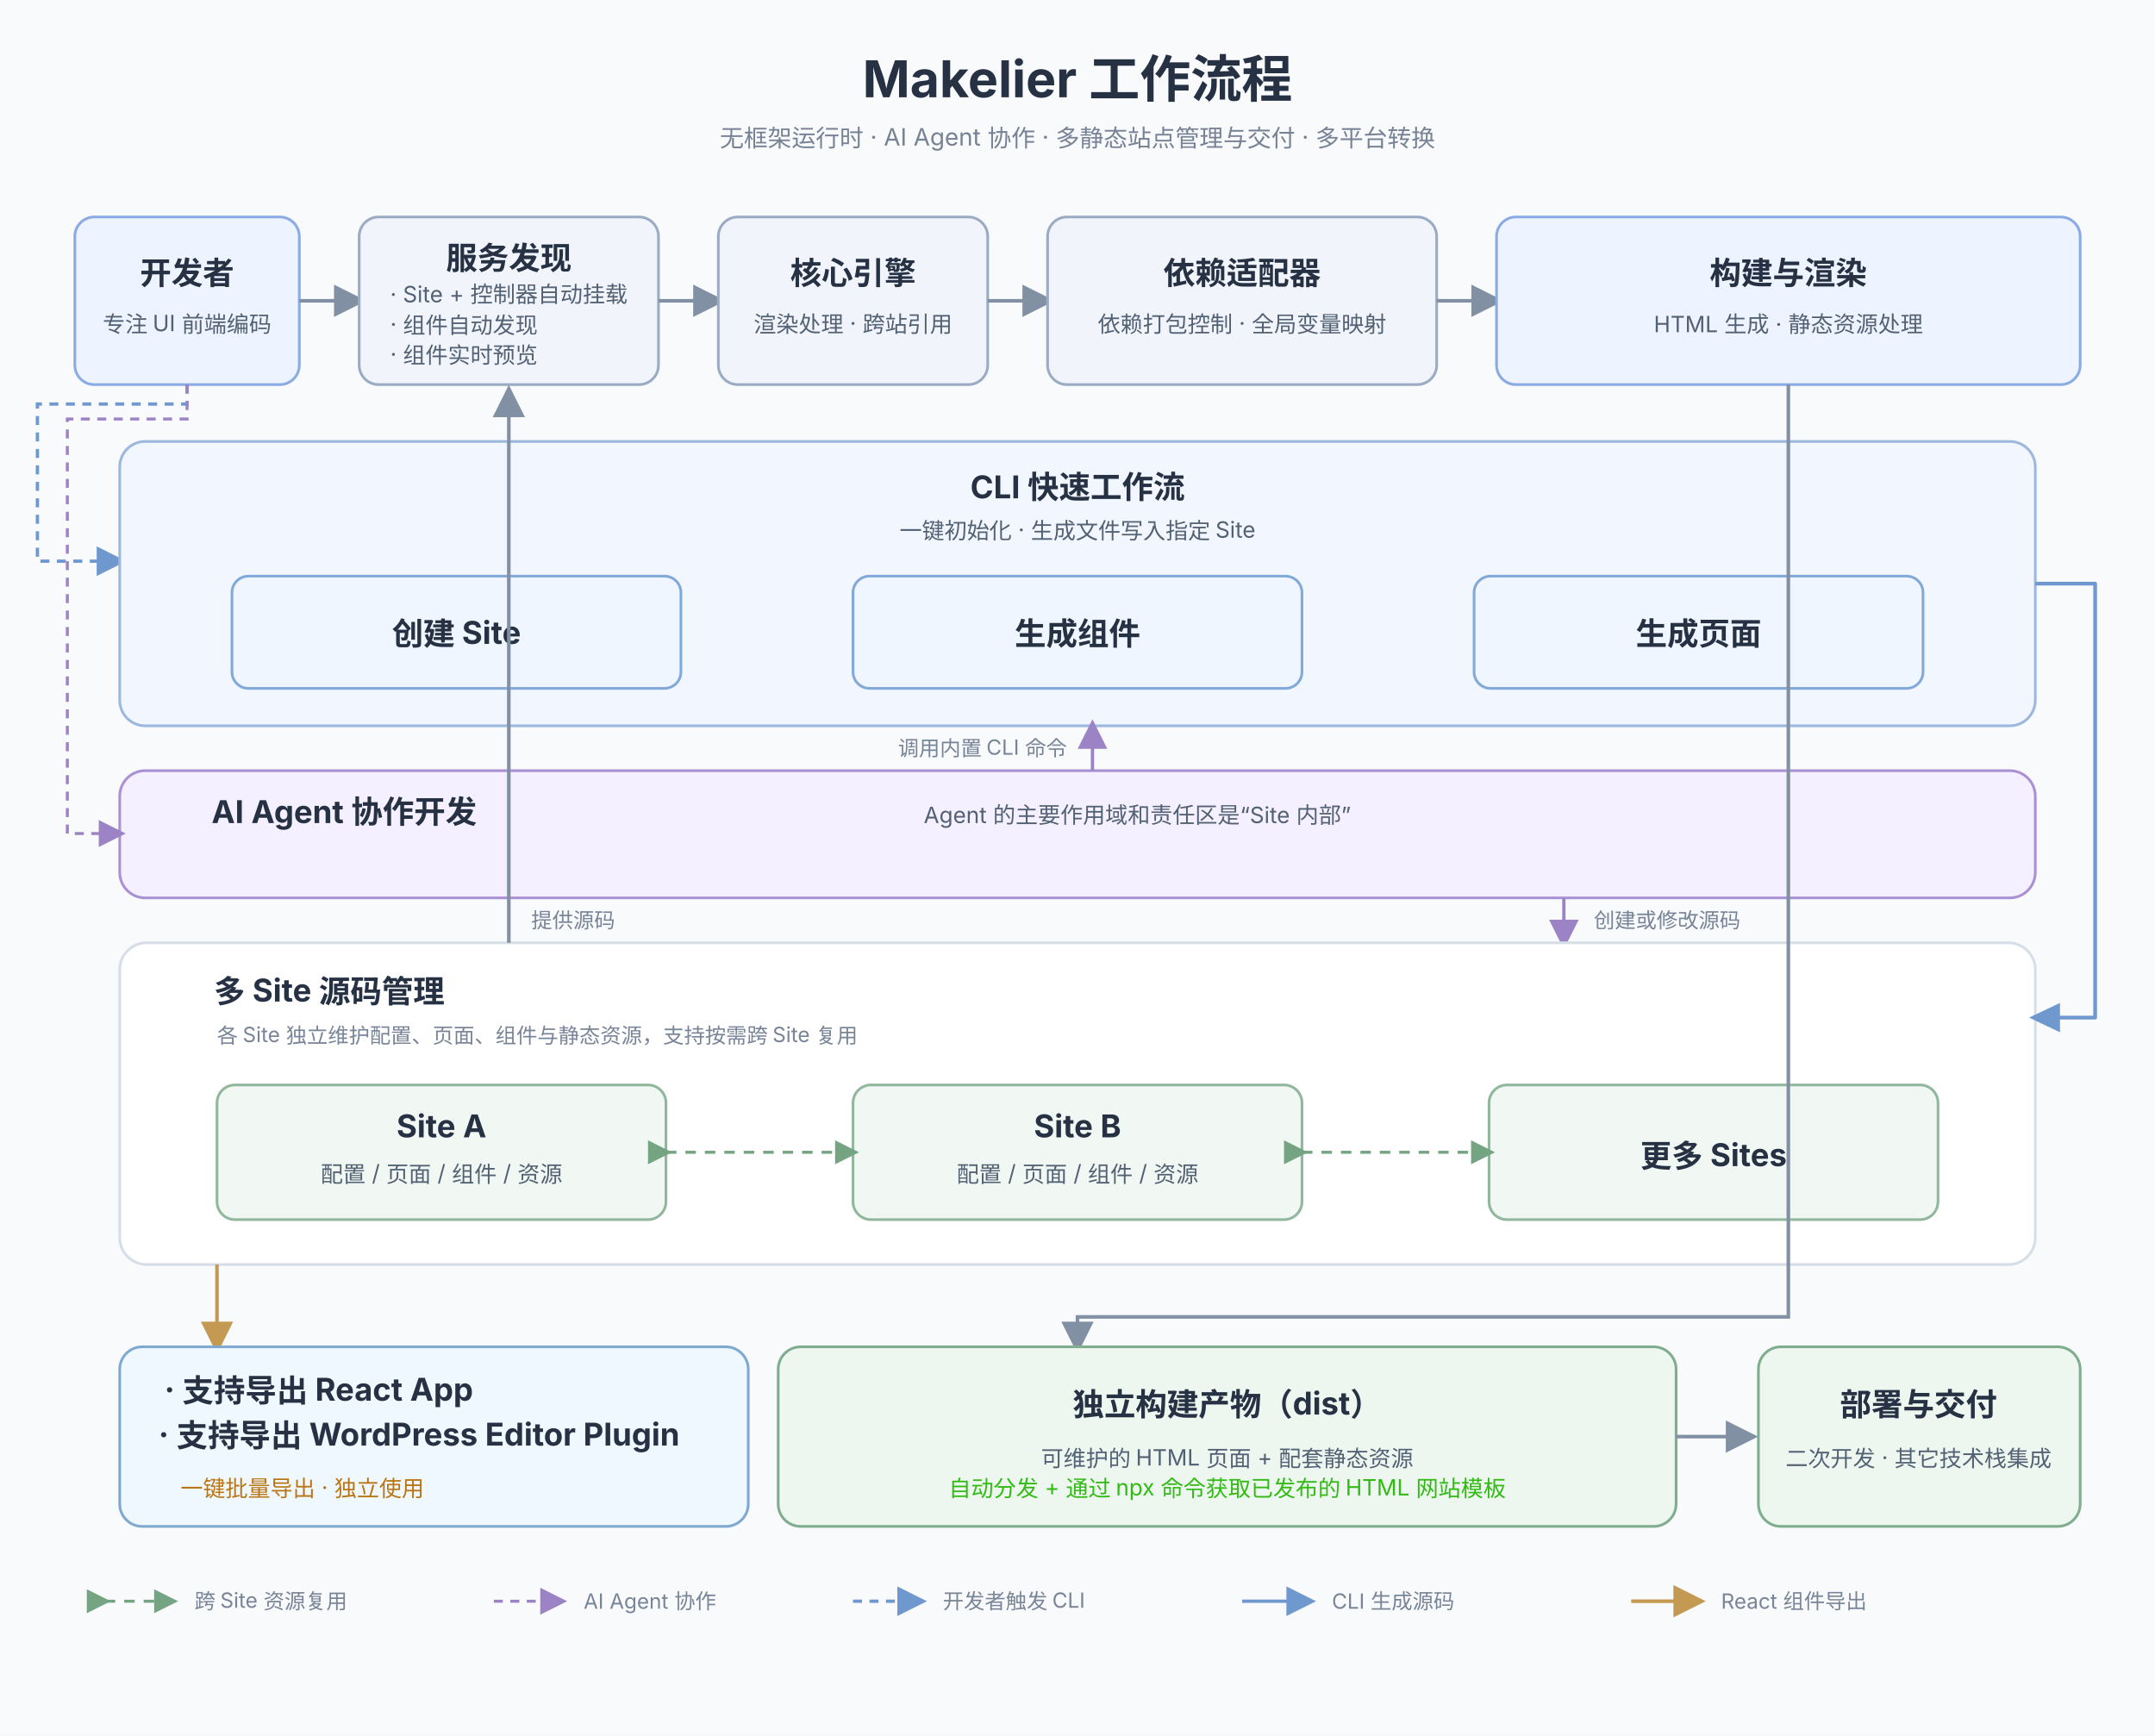
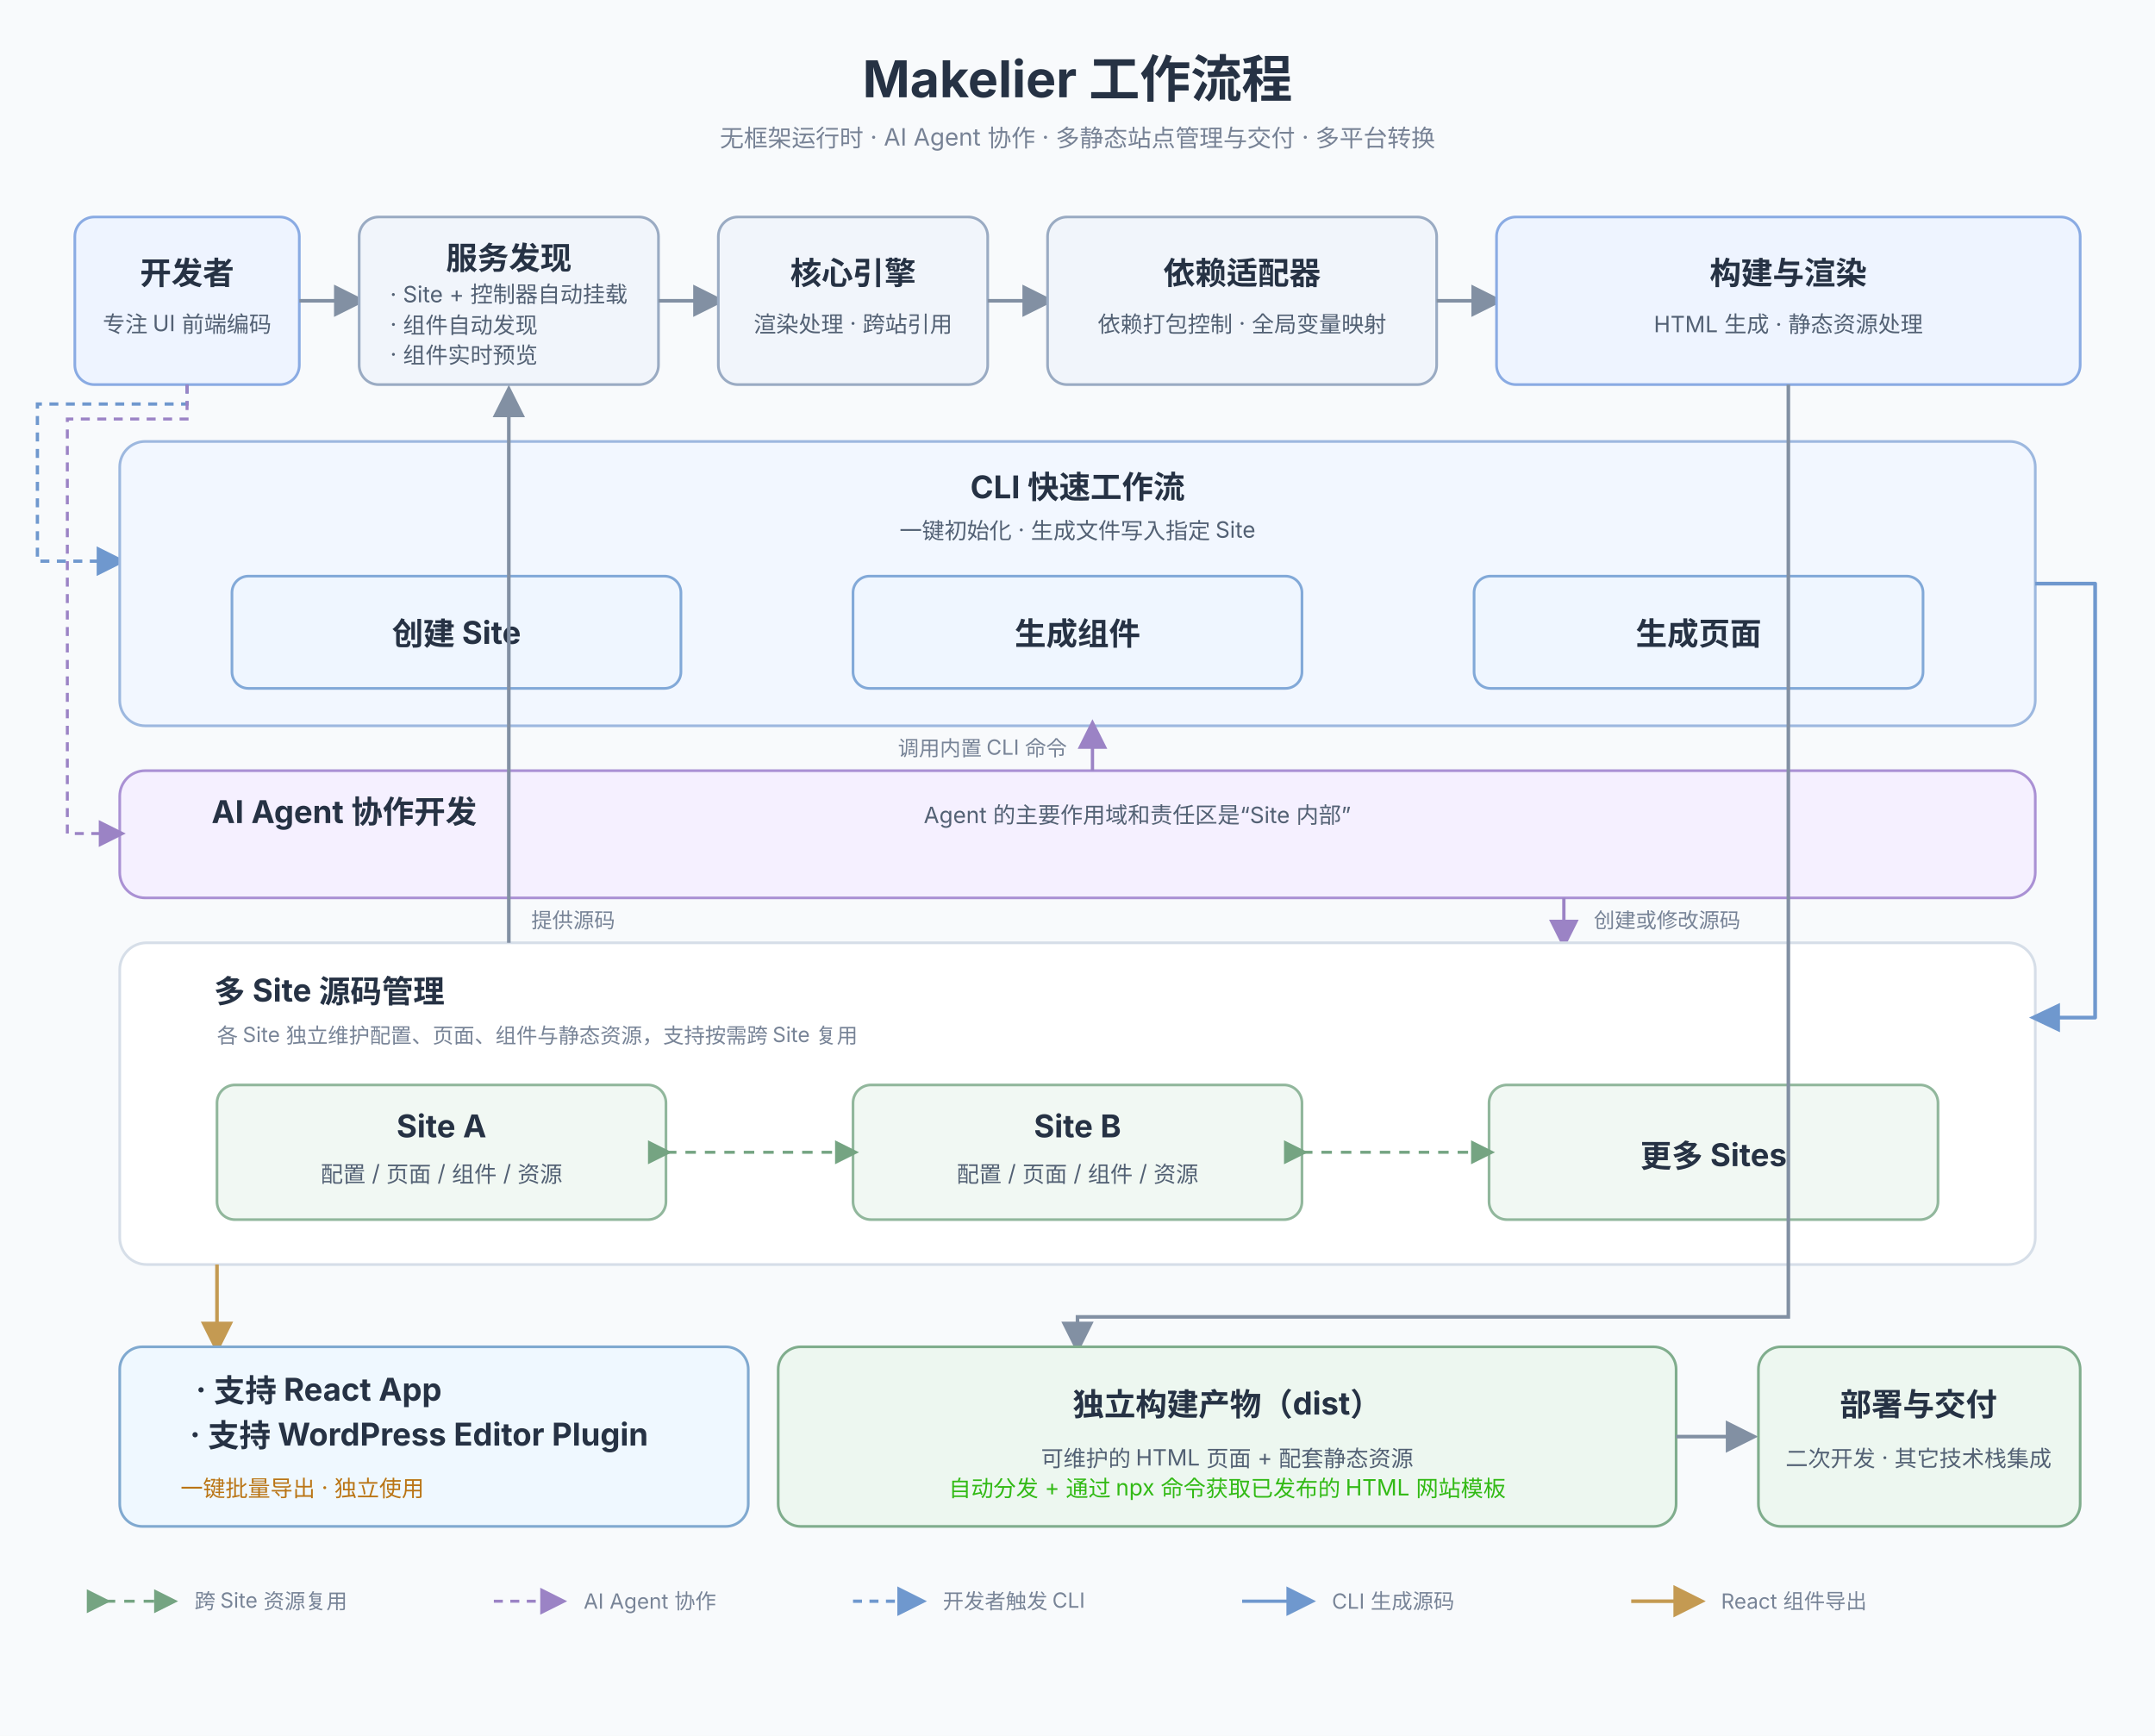
<svg xmlns="http://www.w3.org/2000/svg" width="1440" height="1160" viewBox="0 0 1440 1160">
  <defs>
    <style>
      text {
        font-family: -apple-system, BlinkMacSystemFont, "PingFang SC", "Microsoft YaHei", sans-serif;
        fill: #263244;
      }
      .title { font-size: 34px; font-weight: 700; }
      .subtitle { font-size: 16px; fill: #778295; }
      .heading { font-size: 21px; font-weight: 650; }
      .body { font-size: 15px; fill: #536174; }
      .body2 { font-size: 15px; fill: #32ba15; }
      .body3 { font-size: 15px; fill: #ba7515ff; }
      
      .small { font-size: 14px; fill: #788497; }

      .box { fill: #fff; stroke: #cbd5e1; stroke-width: 1.8; }
      .blue { fill: #eef4ff; stroke: #8aabe3; }
      .core { fill: #f1f5fb; stroke: #9aabc3; }
      .green { fill: #f1f8f3; stroke: #91b79c; }
      .output { fill: #edf7f0; stroke: #80ad8d; }
      .agent { fill: #f5f0ff; stroke: #aa91d4; }
      .react { fill: #eff8ff; stroke: #80a9d0; }
      .cli { fill: #eff6ff; stroke: #82a9d8; }

      .arrow {
        fill: none;
        stroke: #8290a3;
        stroke-width: 2.4;
        marker-end: url(#arrow);
      }
      .agentArrow {
        fill: none;
        stroke: #9b83c5;
        stroke-width: 2.2;
        marker-end: url(#purpleArrow);
      }
      .optional {
        fill: none;
        stroke: #9b83c5;
        stroke-width: 2;
        stroke-dasharray: 6 5;
        marker-end: url(#purpleArrow);
      }
      .cliTriggerArrow {
        fill: none;
        stroke: #6f98ce;
        stroke-width: 2.2;
        stroke-dasharray: 6 5;
        marker-end: url(#cliArrowHead);
      }
      .cliLegendArrow {
        fill: none;
        stroke: #6f98ce;
        stroke-width: 2.2;
        marker-end: url(#cliArrowHead);
      }
      .reuse {
        fill: none;
        stroke: #75a482;
        stroke-width: 2;
        stroke-dasharray: 7 6;
        marker-start: url(#greenArrow);
        marker-end: url(#greenArrow);
      }
      .exportArrow {
        fill: none;
        stroke: #c49a52;
        stroke-width: 2.4;
        marker-end: url(#exportArrowHead);
      }
    </style>
    <marker id="arrow" markerWidth="9" markerHeight="9" refX="7" refY="4.5" orient="auto">
      <path d="M0 0 L9 4.5 L0 9 Z" fill="#8290a3" />
    </marker>
    <marker id="greenArrow" markerWidth="8" markerHeight="8" refX="6" refY="4" orient="auto">
      <path d="M0 0 L8 4 L0 8 Z" fill="#75a482" />
    </marker>
    <marker id="purpleArrow" markerWidth="9" markerHeight="9" refX="7" refY="4.5" orient="auto">
      <path d="M0 0 L9 4.5 L0 9 Z" fill="#9b83c5" />
    </marker>
    <marker id="cliArrowHead" markerWidth="9" markerHeight="9" refX="7" refY="4.5" orient="auto">
      <path d="M0 0 L9 4.5 L0 9 Z" fill="#6f98ce" />
    </marker>
    <marker id="exportArrowHead" markerWidth="9" markerHeight="9" refX="7" refY="4.5" orient="auto">
      <path d="M0 0 L9 4.5 L0 9 Z" fill="#c49a52" />
    </marker>
  </defs>
  <rect width="1440" height="1160" fill="#f8fafc" />
  <text x="720" y="65" text-anchor="middle" class="title">Makelier 工作流程</text>
  <text x="720" y="98" text-anchor="middle" class="subtitle">无框架运行时 · AI Agent 协作 · 多静态站点管理与交付 · 多平台转换</text>
  <rect x="50" y="145" width="150" height="112" rx="13" class="box blue" />
  <text x="125" y="190" text-anchor="middle" class="heading">开发者</text>
  <text x="125" y="222" text-anchor="middle" class="body">专注 UI 前端编码</text>
  <path d="M200 201 H240" class="arrow" />
  <rect x="240" y="145" width="200" height="112" rx="13" class="box core" />
  <text x="340" y="180" text-anchor="middle" class="heading">服务发现</text>
  <text x="340" y="202" text-anchor="middle" class="body">· Site + 控制器自动挂载</text>
  <text x="310" y="222" text-anchor="middle" class="body">· 组件自动发现</text>
  <text x="310" y="242" text-anchor="middle" class="body">· 组件实时预览</text>
  <path d="M440 201 H480" class="arrow" />
  <rect x="480" y="145" width="180" height="112" rx="13" class="box core" />
  <text x="570" y="190" text-anchor="middle" class="heading">核心引擎</text>
  <text x="570" y="222" text-anchor="middle" class="body">渲染处理 · 跨站引用</text>
  <path d="M660 201 H700" class="arrow" />
  <rect x="700" y="145" width="260" height="112" rx="13" class="box core" />
  <text x="830" y="190" text-anchor="middle" class="heading">依赖适配器</text>
  <text x="830" y="222" text-anchor="middle" class="body">依赖打包控制 · 全局变量映射</text>
  <path d="M960 201 H1000" class="arrow" />
  <rect x="1000" y="145" width="390" height="112" rx="13" class="box blue" />
  <text x="1195" y="190" text-anchor="middle" class="heading">构建与渲染</text>
  <text x="1195" y="222" text-anchor="middle" class="body">HTML 生成 · 静态资源处理</text>
  <path d="M125 257 V270 H25 V375 H80" class="cliTriggerArrow" />
  <rect x="80" y="295" width="1280" height="190" rx="17" fill="#f2f7ff" stroke="#9db8df" stroke-width="1.8" />
  <text x="720" y="333" text-anchor="middle" class="heading">CLI 快速工作流</text>
  <text x="720" y="360" text-anchor="middle" class="body">一键初始化 · 生成文件写入指定 Site</text>
  <rect x="155" y="385" width="300" height="75" rx="11" class="box cli" />
  <text x="305" y="431" text-anchor="middle" class="heading">创建 Site</text>
  <rect x="570" y="385" width="300" height="75" rx="11" class="box cli" />
  <text x="720" y="431" text-anchor="middle" class="heading">生成组件</text>
  <rect x="985" y="385" width="300" height="75" rx="11" class="box cli" />
  <text x="1135" y="431" text-anchor="middle" class="heading">生成页面</text>
  <rect x="80" y="515" width="1280" height="85" rx="17" class="box agent" />
  <text x="230" y="550" text-anchor="middle" class="heading">AI Agent 协作开发</text>
  <text x="760" y="550" text-anchor="middle" class="body">Agent 的主要作用域和责任区是“Site 内部”</text>
  <path d="M125 257 V280 H45 V557 H80" class="optional" />
  <path d="M1045 600 V630" class="agentArrow" />
  <text x="1065" y="620" class="small">创建或修改源码</text>
  <rect x="80" y="630" width="1280" height="215" rx="18" fill="#fff" stroke="#d6dee8" stroke-width="1.8" />
  <text x="220" y="670" text-anchor="middle" class="heading">多 Site 源码管理</text>
  <text x="145" y="697" class="small">各 Site 独立维护配置、页面、组件与静态资源，支持按需跨 Site 复用</text>
  <rect x="145" y="725" width="300" height="90" rx="12" class="box green" />
  <text x="295" y="760" text-anchor="middle" class="heading">Site A</text>
  <text x="295" y="790" text-anchor="middle" class="body">配置 / 页面 / 组件 / 资源</text>
  <rect x="570" y="725" width="300" height="90" rx="12" class="box green" />
  <text x="720" y="760" text-anchor="middle" class="heading">Site B</text>
  <text x="720" y="790" text-anchor="middle" class="body">配置 / 页面 / 组件 / 资源</text>
  <rect x="995" y="725" width="300" height="90" rx="12" class="box green" />
  <text x="1145" y="780" text-anchor="middle" class="heading">更多 Sites</text>
  <path d="M445 770 H570" class="reuse" />
  <path d="M870 770 H995" class="reuse" />
  <path d="M340 630 V262" class="arrow" />
  <text x="355" y="620" class="small">提供源码</text>
  <path d="M1195 257 V880 H720 V900" class="arrow" />
  <rect x="520" y="900" width="600" height="120" rx="15" class="box output" />
  <text x="820" y="946" text-anchor="middle" class="heading">独立构建产物（dist）</text>
  <text x="820" y="980" text-anchor="middle" class="body">可维护的 HTML 页面 + 配套静态资源</text>
  <text x="820" y="1000" text-anchor="middle" class="body2">自动分发 + 通过 npx 命令获取已发布的 HTML 网站模板</text>
  <path d="M1120 960 H1170" class="arrow" />
  <rect x="1175" y="900" width="215" height="120" rx="15" class="box output" />
  <text x="1282" y="946" text-anchor="middle" class="heading">部署与交付</text>
  <text x="1282" y="980" text-anchor="middle" class="body">二次开发 · 其它技术栈集成</text>
  <path d="M145 845 V900" class="exportArrow" />
  <rect x="80" y="900" width="420" height="120" rx="15" class="box react" />
-   <text x="213" y="936" text-anchor="middle" class="heading">· 支持导出 React App</text>
-   <text x="280" y="966" text-anchor="middle" class="heading">· 支持导出 WordPress Editor Plugin</text>
+   <text x="213" y="936" text-anchor="middle" class="heading">· 支持 React App</text>
+   <text x="280" y="966" text-anchor="middle" class="heading">· 支持 WordPress Editor Plugin</text>
  <text x="202" y="1000" text-anchor="middle" class="body body3">一键批量导出 · 独立使用</text>
  <path d="M1360 390 H1400 V680 H1376" fill="none" stroke="#6f98ce" stroke-width="2.5" stroke-linejoin="round" />
  <path d="M1376 671 L1357 680 L1376 689 Z" fill="#6f98ce" stroke="#6f98ce" stroke-width="1" />
  <path d="M70 1070 H115" class="reuse" />
  <text x="130" y="1075" class="small">跨 Site 资源复用</text>
  <path d="M330 1070 H375" class="optional" />
  <text x="390" y="1075" class="small">AI Agent 协作</text>
  <path d="M570 1070 H615" class="cliTriggerArrow" />
  <text x="630" y="1075" class="small">开发者触发 CLI</text>
  <path d="M830 1070 H875" class="cliLegendArrow" />
  <text x="890" y="1075" class="small">CLI 生成源码</text>
  <path d="M1090 1070 H1135" class="exportArrow" />
  <text x="1150" y="1075" class="small">React 组件导出</text>
  <path d="M1300 515 V495 V485" class="agentArrow" transform="translate(-570 0)" />
  <text x="600" y="505" class="small">
    调用内置 CLI 命令
    </text>
</svg>
